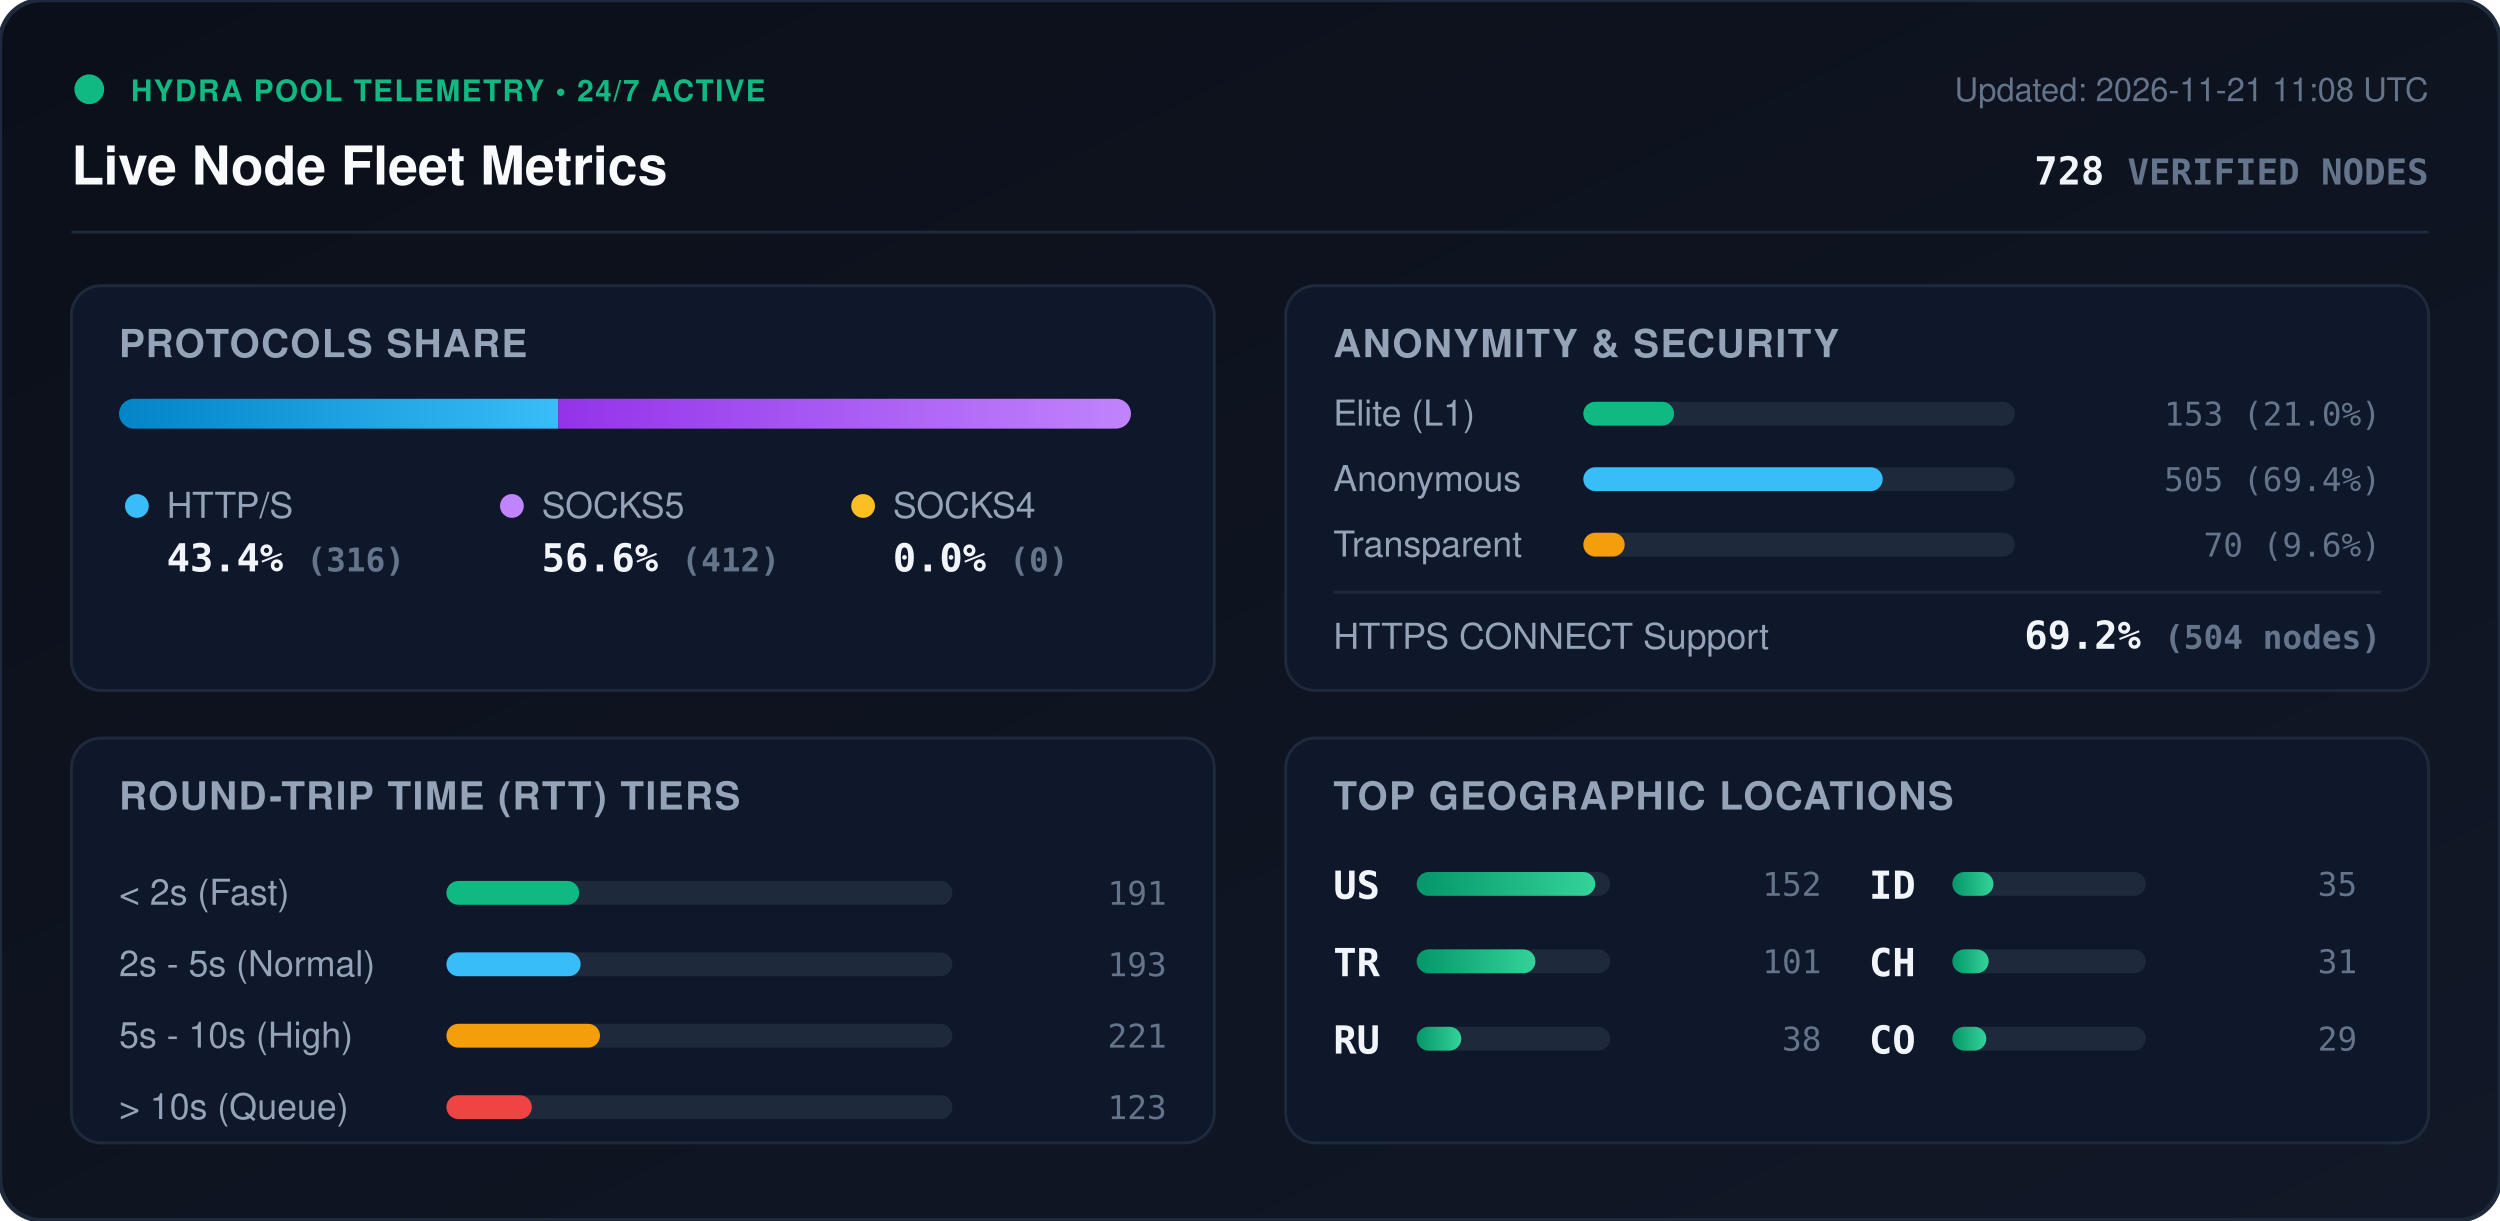
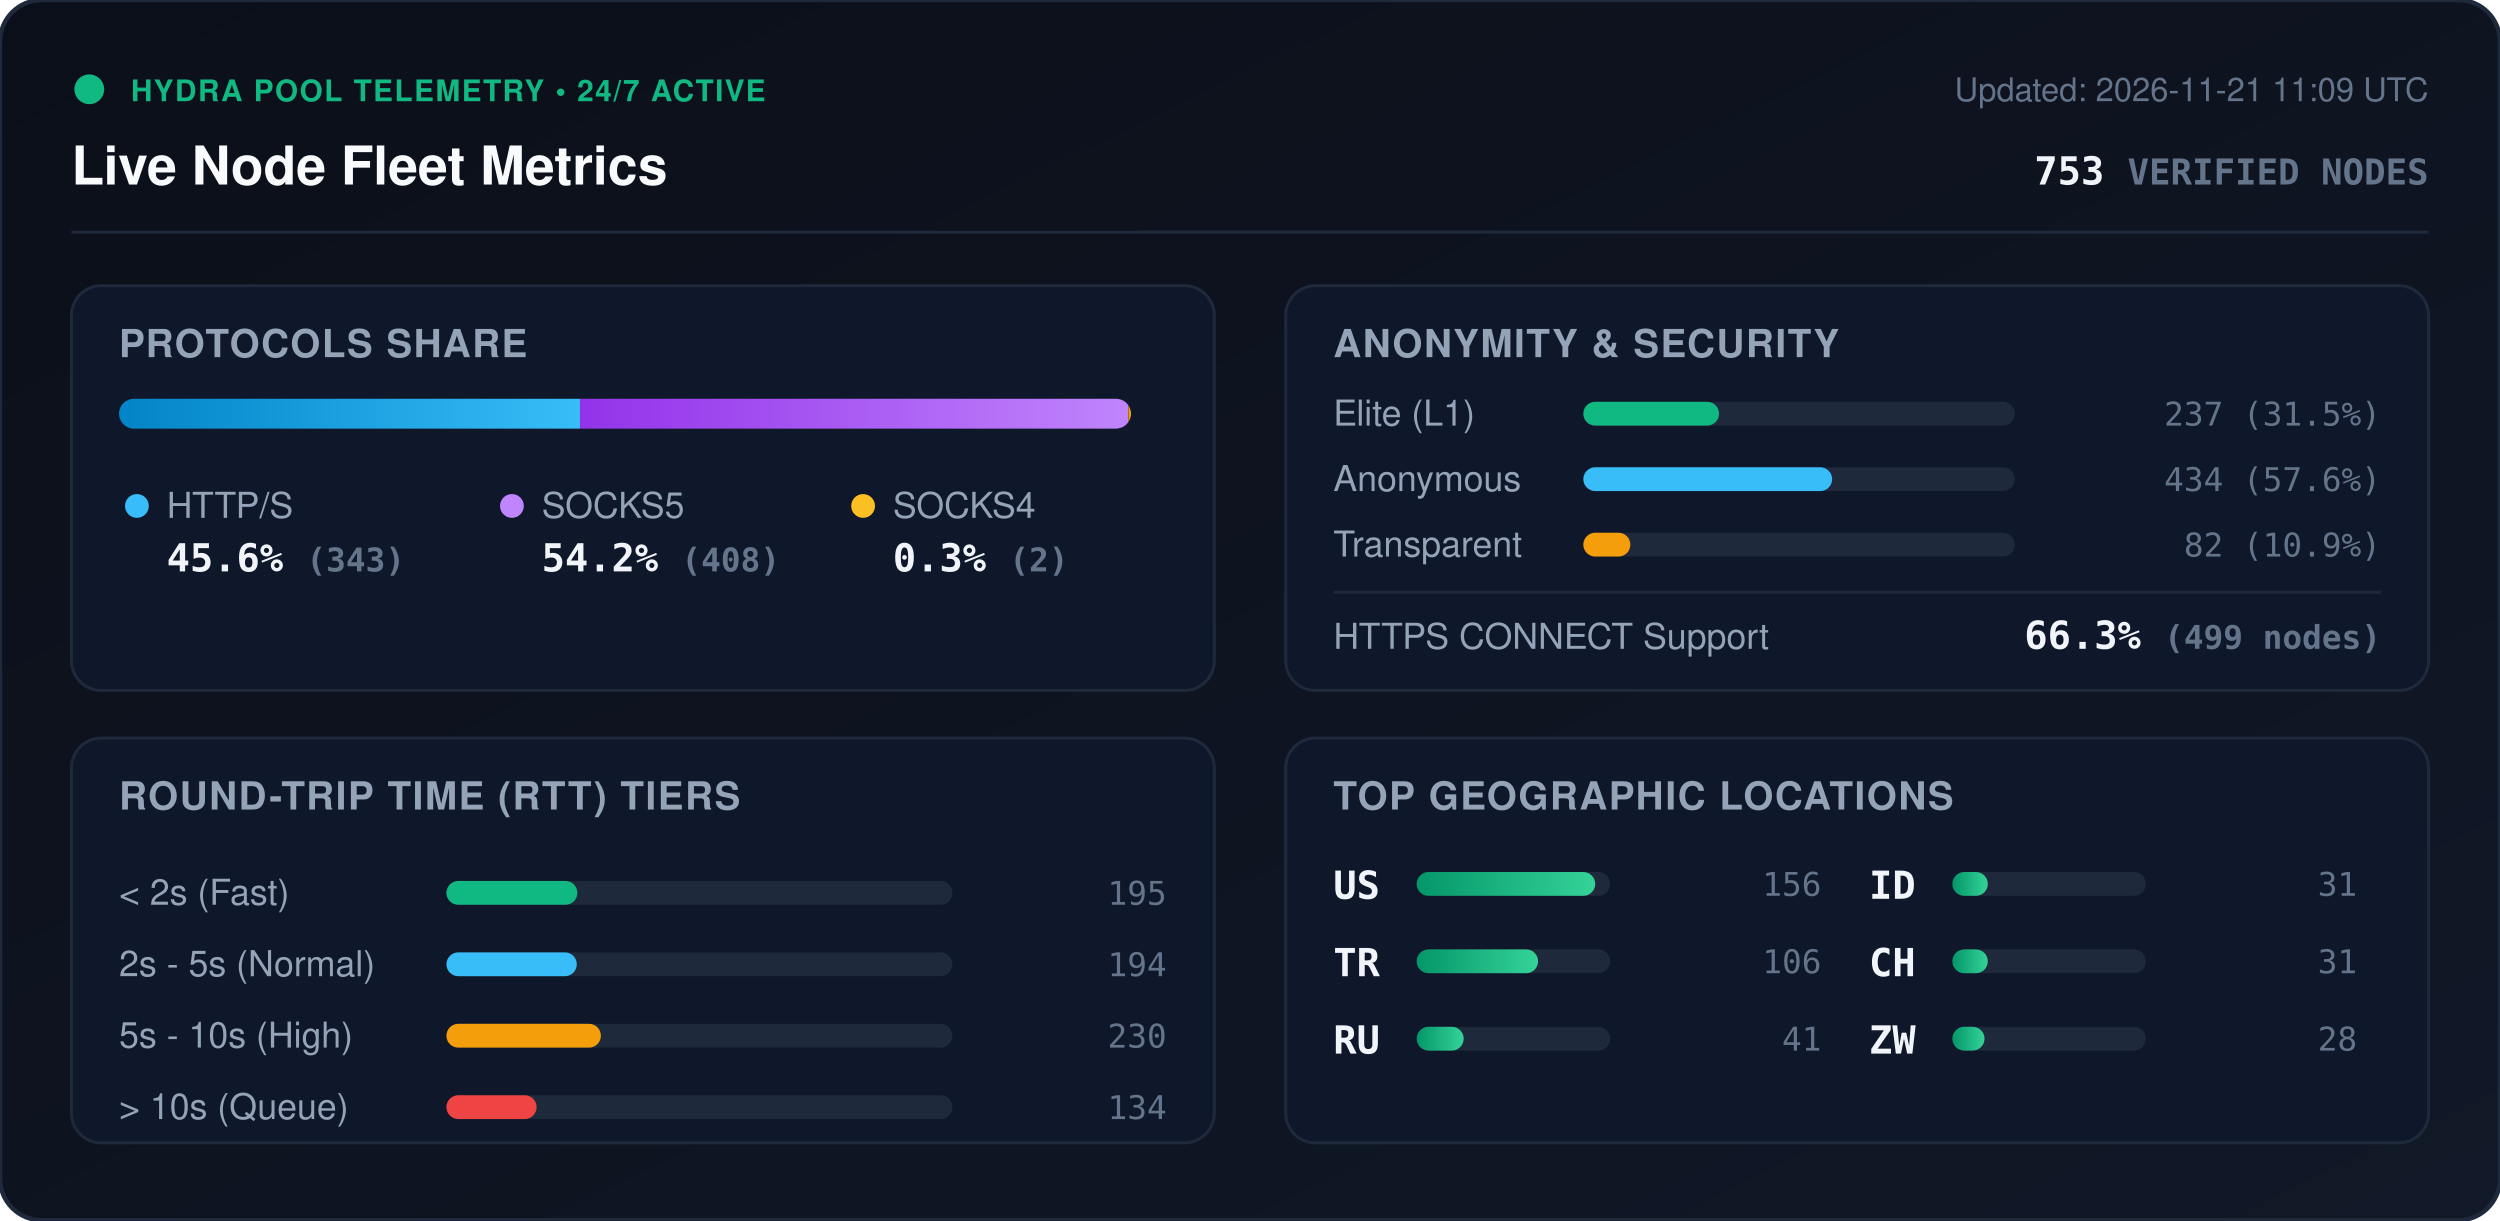
<svg xmlns="http://www.w3.org/2000/svg" viewBox="0 0 840 410" width="840" height="410" style="max-width: 100%; height: auto;">
  <defs>
    <linearGradient id="bg" x1="0%" y1="0%" x2="100%" y2="100%">
      <stop offset="0%" stop-color="#0b0f19" />
      <stop offset="100%" stop-color="#111827" />
    </linearGradient>
    <linearGradient id="bar-http" x1="0%" y1="0%" x2="100%" y2="0%">
      <stop offset="0%" stop-color="#0284c7" />
      <stop offset="100%" stop-color="#38bdf8" />
    </linearGradient>
    <linearGradient id="bar-socks5" x1="0%" y1="0%" x2="100%" y2="0%">
      <stop offset="0%" stop-color="#9333ea" />
      <stop offset="100%" stop-color="#c084fc" />
    </linearGradient>
    <linearGradient id="bar-socks4" x1="0%" y1="0%" x2="100%" y2="0%">
      <stop offset="0%" stop-color="#d97706" />
      <stop offset="100%" stop-color="#fbbf24" />
    </linearGradient>
    <linearGradient id="bar-green" x1="0%" y1="0%" x2="100%" y2="0%">
      <stop offset="0%" stop-color="#059669" />
      <stop offset="100%" stop-color="#34d399" />
    </linearGradient>
    <clipPath id="prog-track-clip">
      <rect width="340.0" height="10" rx="5" />
    </clipPath>
    <style>
      .title { font: 700 18px -apple-system, BlinkMacSystemFont, 'Segoe UI', Helvetica, Arial, sans-serif; fill: #f8fafc; }
      .sub { font: 500 11px -apple-system, BlinkMacSystemFont, 'Segoe UI', Helvetica, Arial, sans-serif; fill: #64748b; }
      .section-hdr { font: 600 13px -apple-system, BlinkMacSystemFont, 'Segoe UI', Helvetica, Arial, sans-serif; fill: #94a3b8; letter-spacing: 0.5px; }
      .metric-val { font: 700 13px -apple-system, BlinkMacSystemFont, 'Segoe UI', Helvetica, Arial, sans-serif; fill: #f1f5f9; }
      .metric-lbl { font: 500 12px -apple-system, BlinkMacSystemFont, 'Segoe UI', Helvetica, Arial, sans-serif; fill: #94a3b8; }
      .badge-txt { font: 700 10px -apple-system, BlinkMacSystemFont, 'Segoe UI', Helvetica, Arial, sans-serif; fill: #10b981; letter-spacing: 0.5px; }
      .mono { font-family: ui-monospace, SFMono-Regular, Menlo, Monaco, Consolas, monospace; }
      .pulse { animation: beacon 2s infinite ease-in-out; }
      @keyframes beacon { 0%, 100% { opacity: 1; } 50% { opacity: 0.35; } }
    </style>
  </defs>
  <rect width="840" height="410" rx="14" fill="url(#bg)" stroke="#1e293b" stroke-width="1.5" />
  <g transform="translate(24, 24)">
    <circle cx="6" cy="6" r="5" fill="#10b981" class="pulse" />
    <text x="20" y="10" class="badge-txt">HYDRA POOL TELEMETRY • 24/7 ACTIVE</text>
    <text x="0" y="38" class="title">Live Node Fleet Metrics</text>
-     <text x="792" y="10" text-anchor="end" class="sub">Updated: 2026-11-21 11:08 UTC</text>
-     <text x="792" y="38" text-anchor="end" class="metric-val mono" fill="#38bdf8">728 <tspan font-size="12" fill="#64748b">VERIFIED NODES</tspan>
+     <text x="792" y="10" text-anchor="end" class="sub">Updated: 2026-11-21 11:09 UTC</text>
+     <text x="792" y="38" text-anchor="end" class="metric-val mono" fill="#38bdf8">753 <tspan font-size="12" fill="#64748b">VERIFIED NODES</tspan>
    </text>
  </g>
  <line x1="24" y1="78" x2="816" y2="78" stroke="#1e293b" stroke-width="1" />
  <g transform="translate(24, 96)">
    <rect width="384" height="136" rx="10" fill="#0f172a" stroke="#1e293b" />
    <text x="16" y="24" class="section-hdr">PROTOCOLS SHARE</text>
    <g transform="translate(16, 38)">
      <rect width="340.0" height="10" rx="5" fill="#1e293b" />
      <g clip-path="url(#prog-track-clip)">
-         <rect x="0" width="147.6" height="10" fill="url(#bar-http)" />
-         <rect x="147.6" width="192.4" height="10" fill="url(#bar-socks5)" />
-         <rect x="340.0" width="0.0" height="10" fill="url(#bar-socks4)" />
+         <rect x="0" width="154.9" height="10" fill="url(#bar-http)" />
+         <rect x="154.9" width="184.2" height="10" fill="url(#bar-socks5)" />
+         <rect x="339.1" width="0.9" height="10" fill="url(#bar-socks4)" />
      </g>
    </g>
    <g transform="translate(16, 68)">
      <circle cx="6" cy="6" r="4" fill="#38bdf8" />
      <text x="16" y="10" class="metric-lbl">HTTP/S</text>
-       <text x="16" y="28" class="metric-val mono">43.4% <tspan font-size="11" fill="#64748b">(316)</tspan>
+       <text x="16" y="28" class="metric-val mono">45.6% <tspan font-size="11" fill="#64748b">(343)</tspan>
      </text>
      <circle cx="132" cy="6" r="4" fill="#c084fc" />
      <text x="142" y="10" class="metric-lbl">SOCKS5</text>
-       <text x="142" y="28" class="metric-val mono">56.6% <tspan font-size="11" fill="#64748b">(412)</tspan>
+       <text x="142" y="28" class="metric-val mono">54.2% <tspan font-size="11" fill="#64748b">(408)</tspan>
      </text>
      <circle cx="250" cy="6" r="4" fill="#fbbf24" />
      <text x="260" y="10" class="metric-lbl">SOCKS4</text>
-       <text x="260" y="28" class="metric-val mono">0.0% <tspan font-size="11" fill="#64748b">(0)</tspan>
+       <text x="260" y="28" class="metric-val mono">0.3% <tspan font-size="11" fill="#64748b">(2)</tspan>
      </text>
    </g>
  </g>
  <g transform="translate(432, 96)">
    <rect width="384" height="136" rx="10" fill="#0f172a" stroke="#1e293b" />
    <text x="16" y="24" class="section-hdr">ANONYMITY &amp; SECURITY</text>
    <text x="16" y="47" class="metric-lbl">Elite (L1)</text>
    <rect x="100" y="39" width="145.0" height="8" rx="4" fill="#1e293b" />
-     <rect x="100" y="39" width="30.5" height="8" rx="4" fill="#10b981" />
-     <text x="368" y="47" text-anchor="end" class="mono sub" fill="#e2e8f0">153 (21.0%)</text>
+     <rect x="100" y="39" width="45.6" height="8" rx="4" fill="#10b981" />
+     <text x="368" y="47" text-anchor="end" class="mono sub" fill="#e2e8f0">237 (31.5%)</text>
    <text x="16" y="69" class="metric-lbl">Anonymous</text>
    <rect x="100" y="61" width="145.0" height="8" rx="4" fill="#1e293b" />
-     <rect x="100" y="61" width="100.6" height="8" rx="4" fill="#38bdf8" />
-     <text x="368" y="69" text-anchor="end" class="mono sub" fill="#e2e8f0">505 (69.4%)</text>
+     <rect x="100" y="61" width="83.6" height="8" rx="4" fill="#38bdf8" />
+     <text x="368" y="69" text-anchor="end" class="mono sub" fill="#e2e8f0">434 (57.6%)</text>
    <text x="16" y="91" class="metric-lbl">Transparent</text>
    <rect x="100" y="83" width="145.0" height="8" rx="4" fill="#1e293b" />
-     <rect x="100" y="83" width="13.9" height="8" rx="4" fill="#f59e0b" />
-     <text x="368" y="91" text-anchor="end" class="mono sub" fill="#e2e8f0">70 (9.6%)</text>
+     <rect x="100" y="83" width="15.8" height="8" rx="4" fill="#f59e0b" />
+     <text x="368" y="91" text-anchor="end" class="mono sub" fill="#e2e8f0">82 (10.9%)</text>
    <line x1="16" y1="103" x2="368" y2="103" stroke="#1e293b" stroke-width="1" />
    <text x="16" y="122" class="metric-lbl">HTTPS CONNECT Support</text>
-     <text x="368" y="122" text-anchor="end" class="metric-val mono" fill="#34d399">69.2% <tspan font-size="11" fill="#64748b">(504 nodes)</tspan>
+     <text x="368" y="122" text-anchor="end" class="metric-val mono" fill="#34d399">66.3% <tspan font-size="11" fill="#64748b">(499 nodes)</tspan>
    </text>
  </g>
  <g transform="translate(24, 248)">
    <rect width="384" height="136" rx="10" fill="#0f172a" stroke="#1e293b" />
    <text x="16" y="24" class="section-hdr">ROUND-TRIP TIME (RTT) TIERS</text>
    <g transform="translate(16, 42)">
      <text x="0" y="14" class="metric-lbl">&lt; 2s (Fast)</text>
      <rect x="110" y="6" width="170" height="8" rx="4" fill="#1e293b" />
-       <rect x="110" y="6" width="44.6" height="8" rx="4" fill="#10b981" />
-       <text x="352" y="14" text-anchor="end" class="mono sub">191</text>
+       <rect x="110" y="6" width="44.0" height="8" rx="4" fill="#10b981" />
+       <text x="352" y="14" text-anchor="end" class="mono sub">195</text>
      <text x="0" y="38" class="metric-lbl">2s - 5s (Normal)</text>
      <rect x="110" y="30" width="170" height="8" rx="4" fill="#1e293b" />
-       <rect x="110" y="30" width="45.1" height="8" rx="4" fill="#38bdf8" />
-       <text x="352" y="38" text-anchor="end" class="mono sub">193</text>
+       <rect x="110" y="30" width="43.8" height="8" rx="4" fill="#38bdf8" />
+       <text x="352" y="38" text-anchor="end" class="mono sub">194</text>
      <text x="0" y="62" class="metric-lbl">5s - 10s (High)</text>
      <rect x="110" y="54" width="170" height="8" rx="4" fill="#1e293b" />
-       <rect x="110" y="54" width="51.6" height="8" rx="4" fill="#f59e0b" />
-       <text x="352" y="62" text-anchor="end" class="mono sub">221</text>
+       <rect x="110" y="54" width="51.9" height="8" rx="4" fill="#f59e0b" />
+       <text x="352" y="62" text-anchor="end" class="mono sub">230</text>
      <text x="0" y="86" class="metric-lbl">&gt; 10s (Queue)</text>
      <rect x="110" y="78" width="170" height="8" rx="4" fill="#1e293b" />
-       <rect x="110" y="78" width="28.7" height="8" rx="4" fill="#ef4444" />
-       <text x="352" y="86" text-anchor="end" class="mono sub">123</text>
+       <rect x="110" y="78" width="30.3" height="8" rx="4" fill="#ef4444" />
+       <text x="352" y="86" text-anchor="end" class="mono sub">134</text>
    </g>
  </g>
  <g transform="translate(432, 248)">
    <rect width="384" height="136" rx="10" fill="#0f172a" stroke="#1e293b" />
    <text x="16" y="24" class="section-hdr">TOP GEOGRAPHIC LOCATIONS</text>
    <g transform="translate(16, 42)">
      <g transform="translate(0, 0)">
        <text x="0" y="12" class="mono metric-val" font-size="12">US</text>
        <rect x="28" y="3" width="65" height="8" rx="4" fill="#1e293b" />
        <rect x="28" y="3" width="60.0" height="8" rx="4" fill="url(#bar-green)" />
-         <text x="164" y="11" text-anchor="end" class="mono sub">152</text>
+         <text x="164" y="11" text-anchor="end" class="mono sub">156</text>
      </g>
      <g transform="translate(0, 26)">
        <text x="0" y="12" class="mono metric-val" font-size="12">TR</text>
        <rect x="28" y="3" width="65" height="8" rx="4" fill="#1e293b" />
-         <rect x="28" y="3" width="39.9" height="8" rx="4" fill="url(#bar-green)" />
-         <text x="164" y="11" text-anchor="end" class="mono sub">101</text>
+         <rect x="28" y="3" width="40.8" height="8" rx="4" fill="url(#bar-green)" />
+         <text x="164" y="11" text-anchor="end" class="mono sub">106</text>
      </g>
      <g transform="translate(0, 52)">
        <text x="0" y="12" class="mono metric-val" font-size="12">RU</text>
        <rect x="28" y="3" width="65" height="8" rx="4" fill="#1e293b" />
-         <rect x="28" y="3" width="15.0" height="8" rx="4" fill="url(#bar-green)" />
-         <text x="164" y="11" text-anchor="end" class="mono sub">38</text>
+         <rect x="28" y="3" width="15.8" height="8" rx="4" fill="url(#bar-green)" />
+         <text x="164" y="11" text-anchor="end" class="mono sub">41</text>
      </g>
      <g transform="translate(180, 0)">
        <text x="0" y="12" class="mono metric-val" font-size="12">ID</text>
        <rect x="28" y="3" width="65" height="8" rx="4" fill="#1e293b" />
-         <rect x="28" y="3" width="13.8" height="8" rx="4" fill="url(#bar-green)" />
-         <text x="164" y="11" text-anchor="end" class="mono sub">35</text>
+         <rect x="28" y="3" width="11.9" height="8" rx="4" fill="url(#bar-green)" />
+         <text x="164" y="11" text-anchor="end" class="mono sub">31</text>
      </g>
      <g transform="translate(180, 26)">
        <text x="0" y="12" class="mono metric-val" font-size="12">CH</text>
        <rect x="28" y="3" width="65" height="8" rx="4" fill="#1e293b" />
-         <rect x="28" y="3" width="12.2" height="8" rx="4" fill="url(#bar-green)" />
+         <rect x="28" y="3" width="11.9" height="8" rx="4" fill="url(#bar-green)" />
        <text x="164" y="11" text-anchor="end" class="mono sub">31</text>
      </g>
      <g transform="translate(180, 52)">
-         <text x="0" y="12" class="mono metric-val" font-size="12">CO</text>
+         <text x="0" y="12" class="mono metric-val" font-size="12">ZW</text>
        <rect x="28" y="3" width="65" height="8" rx="4" fill="#1e293b" />
-         <rect x="28" y="3" width="11.4" height="8" rx="4" fill="url(#bar-green)" />
-         <text x="164" y="11" text-anchor="end" class="mono sub">29</text>
+         <rect x="28" y="3" width="10.8" height="8" rx="4" fill="url(#bar-green)" />
+         <text x="164" y="11" text-anchor="end" class="mono sub">28</text>
      </g>
    </g>
  </g>
</svg>
